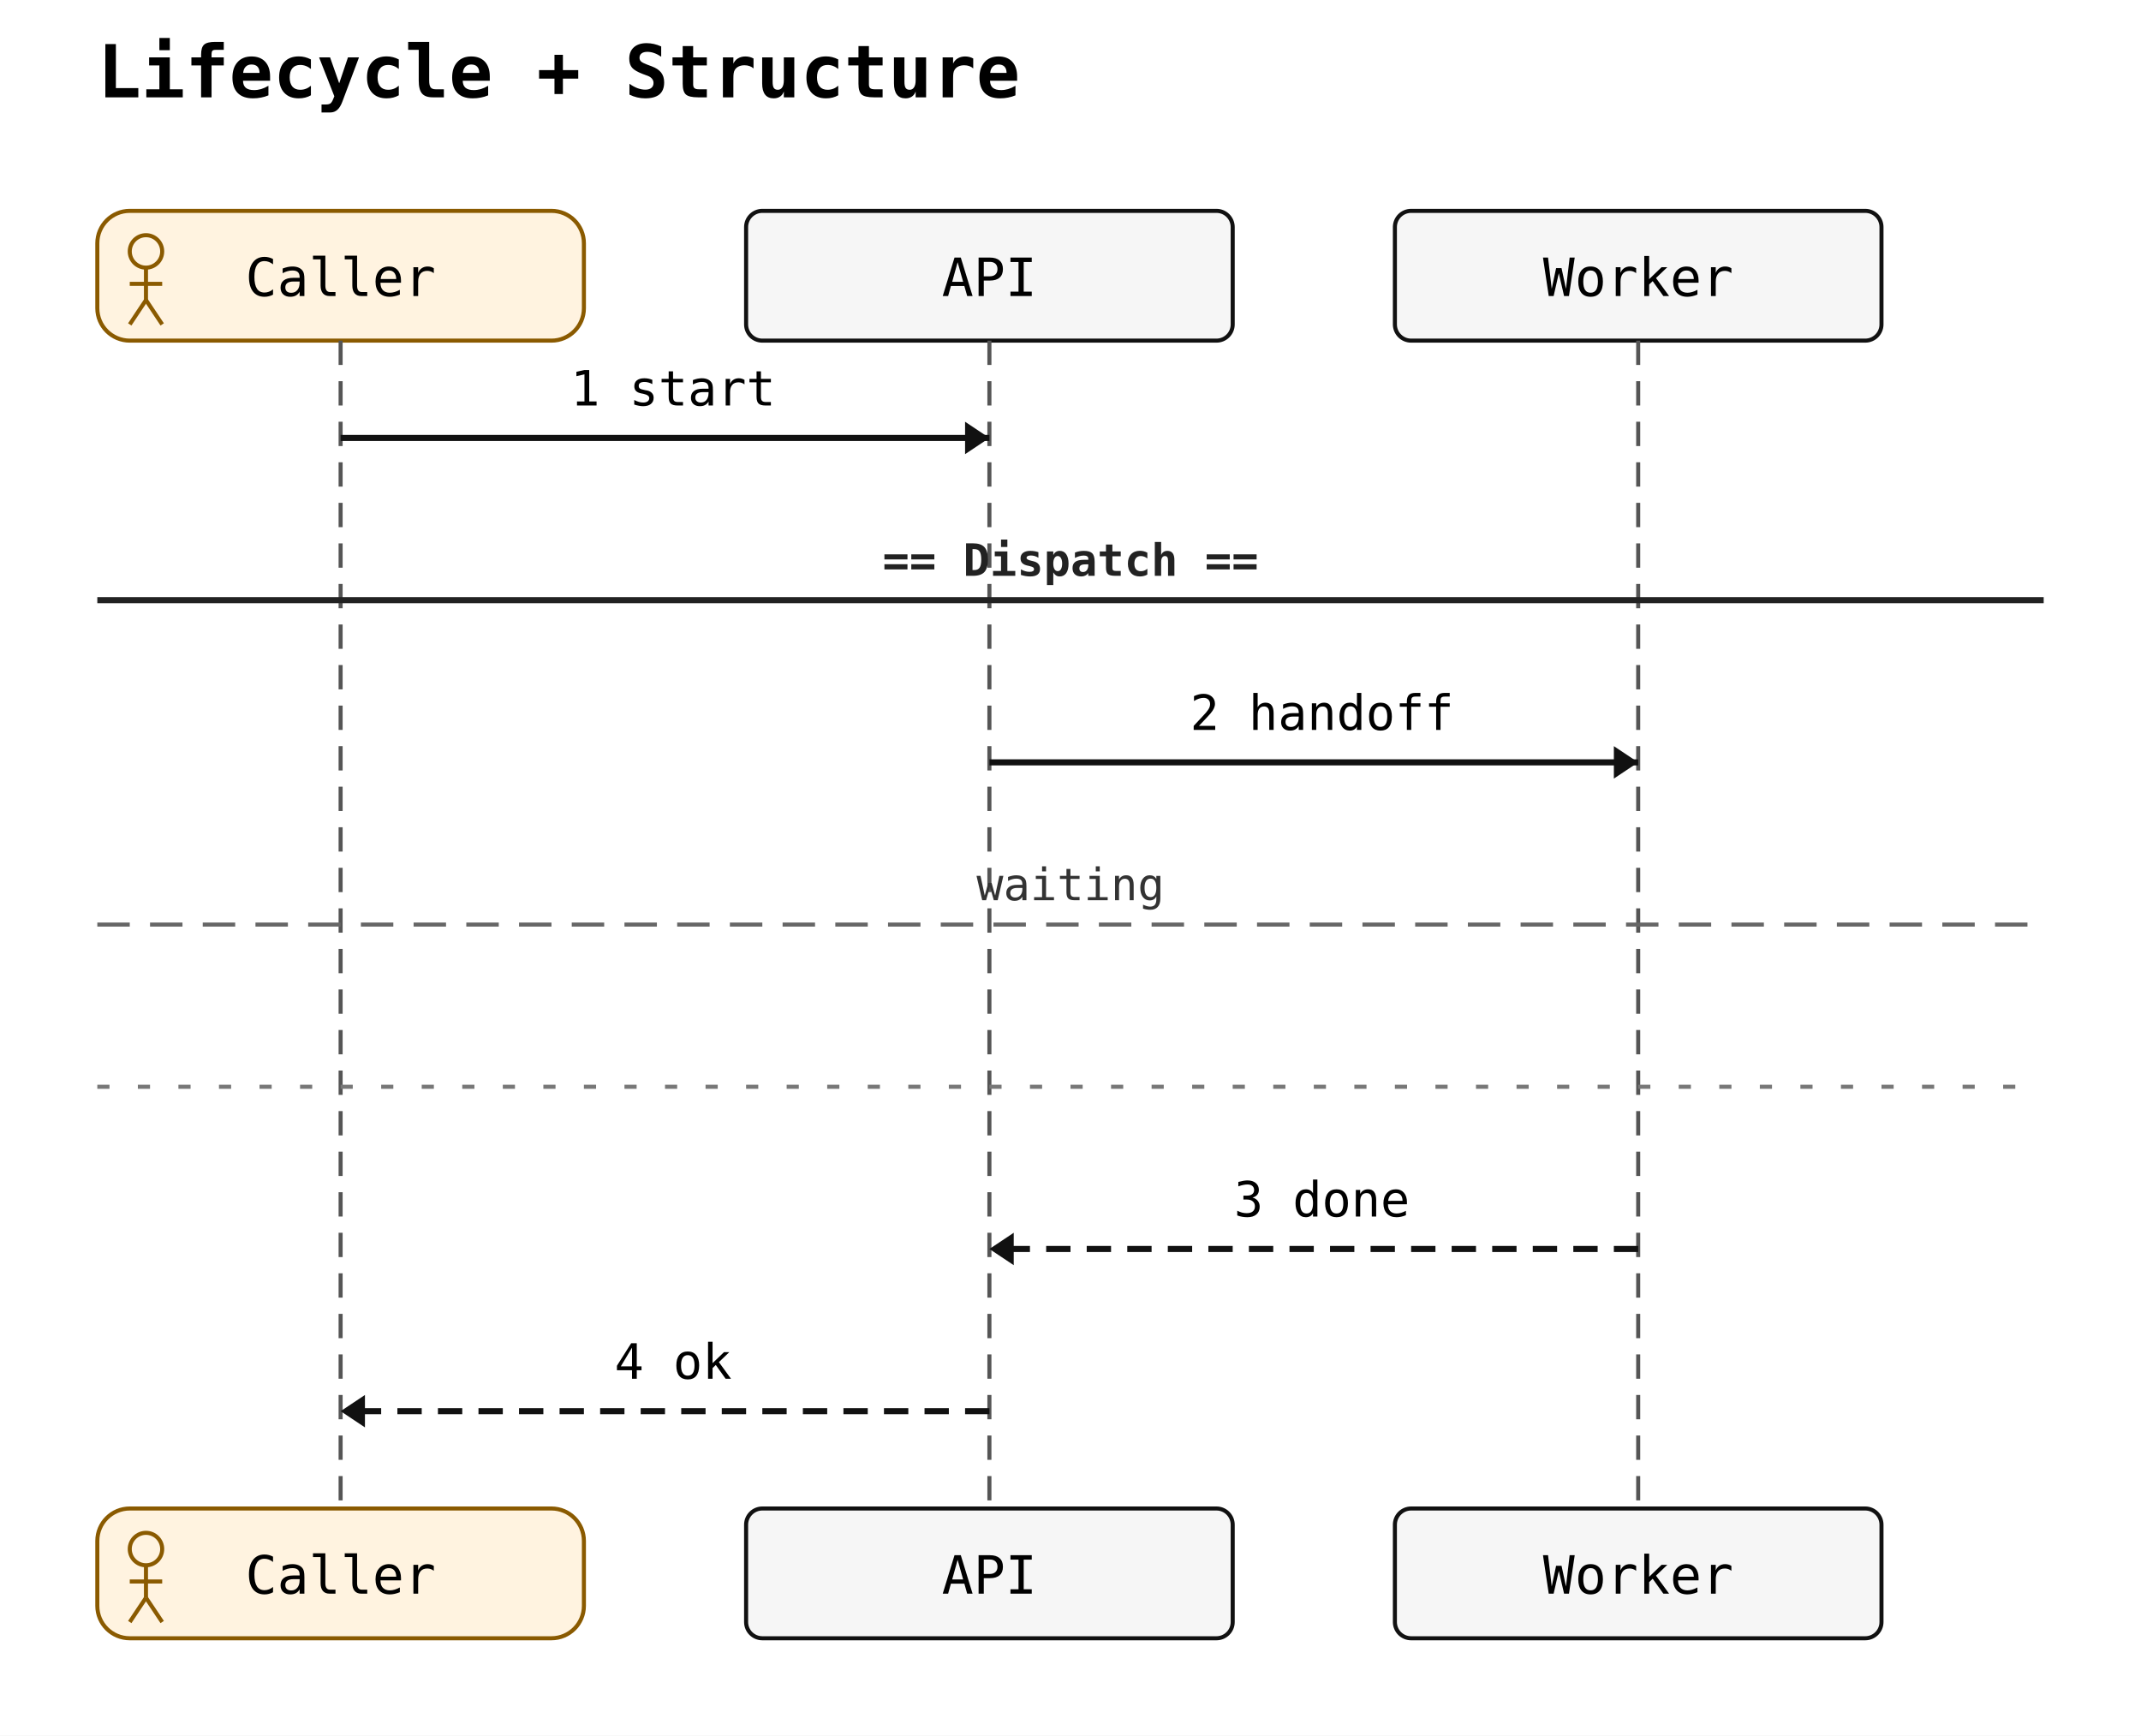
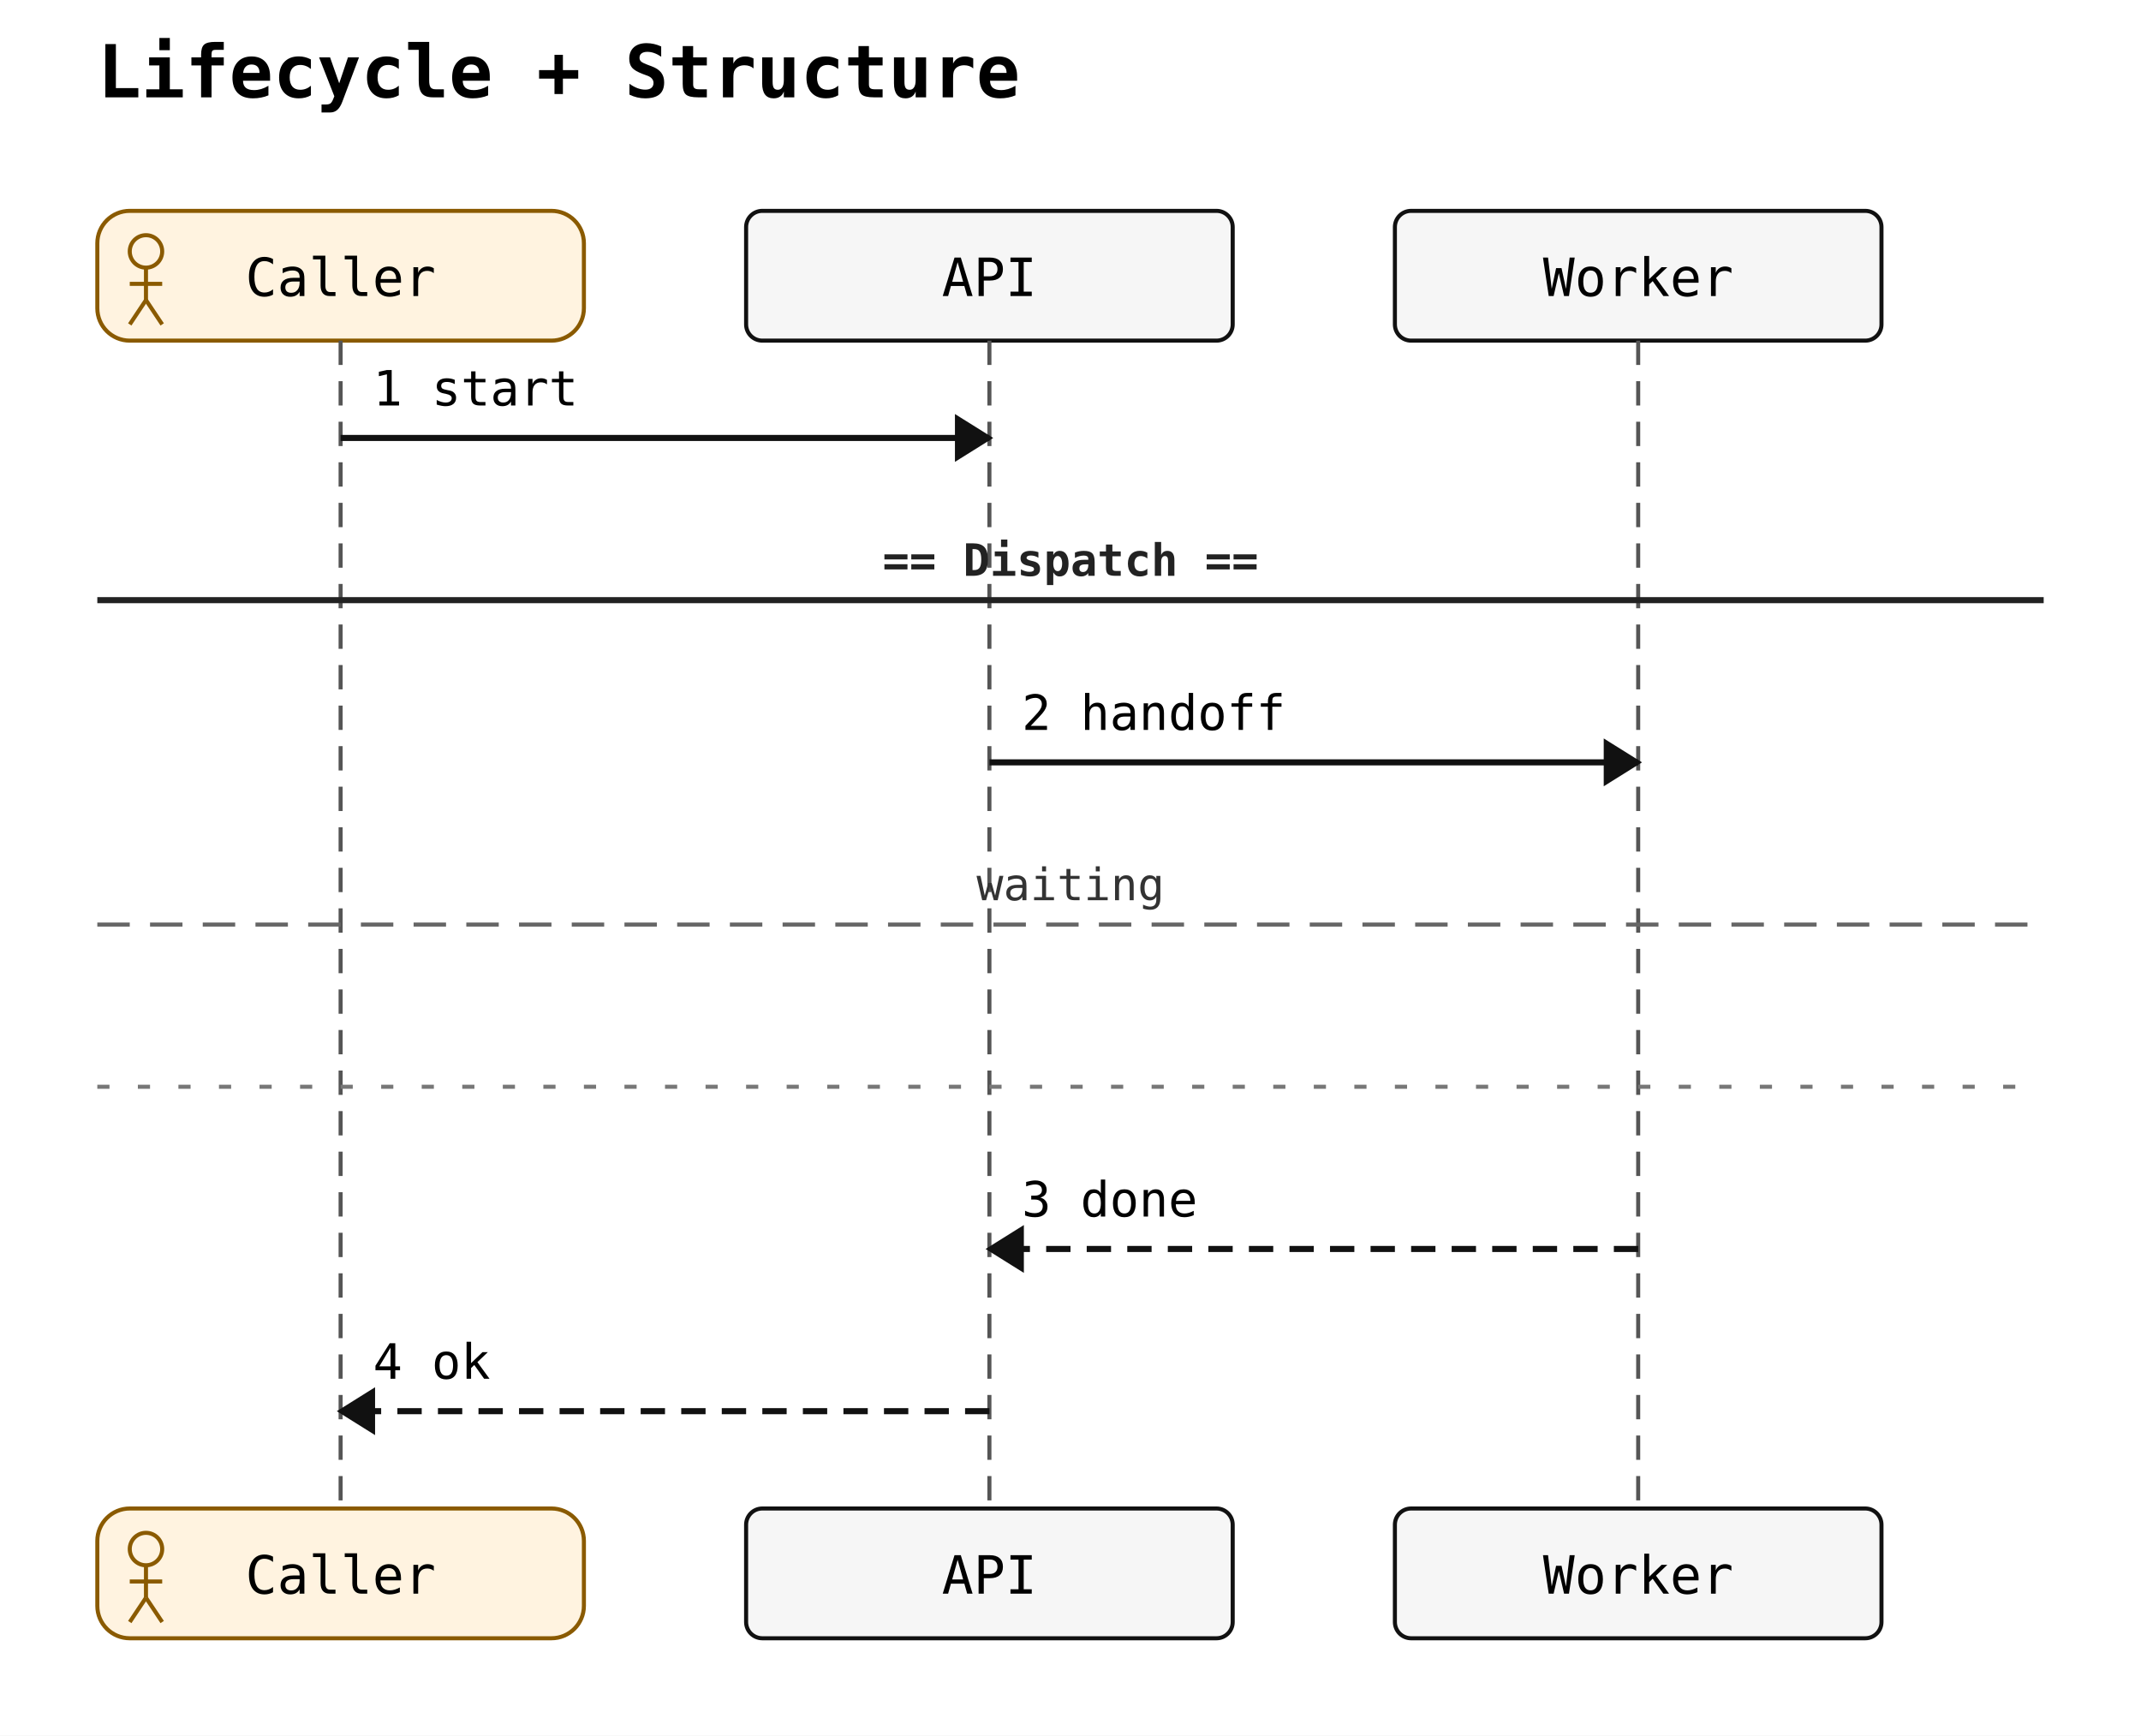
<svg xmlns="http://www.w3.org/2000/svg" width="528" height="428" viewBox="0 0 528 428">
  <rect width="100%" height="100%" fill="white" />
  <text x="24" y="24" font-family="monospace" font-size="18" font-weight="600">Lifecycle + Structure</text>
  <rect x="24" y="52" width="120" height="32" rx="8" ry="8" fill="#fff3e0" stroke="#8a5a00" stroke-width="1" />
  <circle cx="36" cy="62" r="4" fill="none" stroke="#8a5a00" stroke-width="1" />
  <line x1="36" y1="66" x2="36" y2="74" stroke="#8a5a00" stroke-width="1" />
  <line x1="32" y1="70" x2="40" y2="70" stroke="#8a5a00" stroke-width="1" />
  <line x1="36" y1="74" x2="32" y2="80" stroke="#8a5a00" stroke-width="1" />
  <line x1="36" y1="74" x2="40" y2="80" stroke="#8a5a00" stroke-width="1" />
  <text x="84" y="73" text-anchor="middle" font-family="monospace" font-size="13">Caller</text>
  <rect x="184" y="52" width="120" height="32" rx="4" ry="4" fill="#f6f6f6" stroke="#111" stroke-width="1" />
  <text x="244" y="73" text-anchor="middle" font-family="monospace" font-size="13">API</text>
  <rect x="344" y="52" width="120" height="32" rx="4" ry="4" fill="#f6f6f6" stroke="#111" stroke-width="1" />
  <text x="404" y="73" text-anchor="middle" font-family="monospace" font-size="13">Worker</text>
  <line x1="84" y1="84" x2="84" y2="372" stroke="#555" stroke-width="1" stroke-dasharray="6 4" />
  <line x1="244" y1="84" x2="244" y2="372" stroke="#555" stroke-width="1" stroke-dasharray="6 4" />
  <line x1="404" y1="84" x2="404" y2="372" stroke="#555" stroke-width="1" stroke-dasharray="6 4" />
  <line x1="84" y1="108" x2="244" y2="108" stroke="#111" stroke-width="1.5" />
-   <polygon points="244,108 238,104 238,112" fill="#111" />
-   <text x="166" y="100" text-anchor="middle" font-family="monospace" font-size="12">1 start</text>
+   <polygon points="244,108 236,103 236,113" fill="#111" stroke="#111" stroke-width="1" />
+   <text x="92" y="100" text-anchor="start" font-family="monospace" font-size="12">1 start</text>
  <line x1="244" y1="188" x2="404" y2="188" stroke="#111" stroke-width="1.5" />
-   <polygon points="404,188 398,184 398,192" fill="#111" />
-   <text x="326" y="180" text-anchor="middle" font-family="monospace" font-size="12">2 handoff</text>
+   <polygon points="404,188 396,183 396,193" fill="#111" stroke="#111" stroke-width="1" />
+   <text x="252" y="180" text-anchor="start" font-family="monospace" font-size="12">2 handoff</text>
  <line x1="404" y1="308" x2="244" y2="308" stroke="#111" stroke-width="1.5" stroke-dasharray="6 4" />
-   <polygon points="244,308 250,304 250,312" fill="#111" />
-   <text x="326" y="300" text-anchor="middle" font-family="monospace" font-size="12">3 done</text>
+   <polygon points="244,308 252,303 252,313" fill="#111" stroke="#111" stroke-width="1" />
+   <text x="252" y="300" text-anchor="start" font-family="monospace" font-size="12">3 done</text>
  <line x1="244" y1="348" x2="84" y2="348" stroke="#111" stroke-width="1.5" stroke-dasharray="6 4" />
-   <polygon points="84,348 90,344 90,352" fill="#111" />
-   <text x="166" y="340" text-anchor="middle" font-family="monospace" font-size="12">4 ok</text>
+   <polygon points="84,348 92,343 92,353" fill="#111" stroke="#111" stroke-width="1" />
+   <text x="92" y="340" text-anchor="start" font-family="monospace" font-size="12">4 ok</text>
  <line x1="24" y1="148" x2="504" y2="148" stroke="#222" stroke-width="1.5" />
  <text x="264" y="142" text-anchor="middle" font-family="monospace" font-size="11" font-weight="600" fill="#222">== Dispatch ==</text>
  <line x1="24" y1="228" x2="504" y2="228" stroke="#666" stroke-width="1" stroke-dasharray="8 5" />
  <text x="264" y="222" text-anchor="middle" font-family="monospace" font-size="11" fill="#333">waiting</text>
  <line x1="24" y1="268" x2="504" y2="268" stroke="#777" stroke-width="1" stroke-dasharray="3 7" />
  <rect x="24" y="372" width="120" height="32" rx="8" ry="8" fill="#fff3e0" stroke="#8a5a00" stroke-width="1" />
  <circle cx="36" cy="382" r="4" fill="none" stroke="#8a5a00" stroke-width="1" />
  <line x1="36" y1="386" x2="36" y2="394" stroke="#8a5a00" stroke-width="1" />
  <line x1="32" y1="390" x2="40" y2="390" stroke="#8a5a00" stroke-width="1" />
  <line x1="36" y1="394" x2="32" y2="400" stroke="#8a5a00" stroke-width="1" />
  <line x1="36" y1="394" x2="40" y2="400" stroke="#8a5a00" stroke-width="1" />
  <text x="84" y="393" text-anchor="middle" font-family="monospace" font-size="13">Caller</text>
  <rect x="184" y="372" width="120" height="32" rx="4" ry="4" fill="#f6f6f6" stroke="#111" stroke-width="1" />
  <text x="244" y="393" text-anchor="middle" font-family="monospace" font-size="13">API</text>
  <rect x="344" y="372" width="120" height="32" rx="4" ry="4" fill="#f6f6f6" stroke="#111" stroke-width="1" />
  <text x="404" y="393" text-anchor="middle" font-family="monospace" font-size="13">Worker</text>
</svg>
